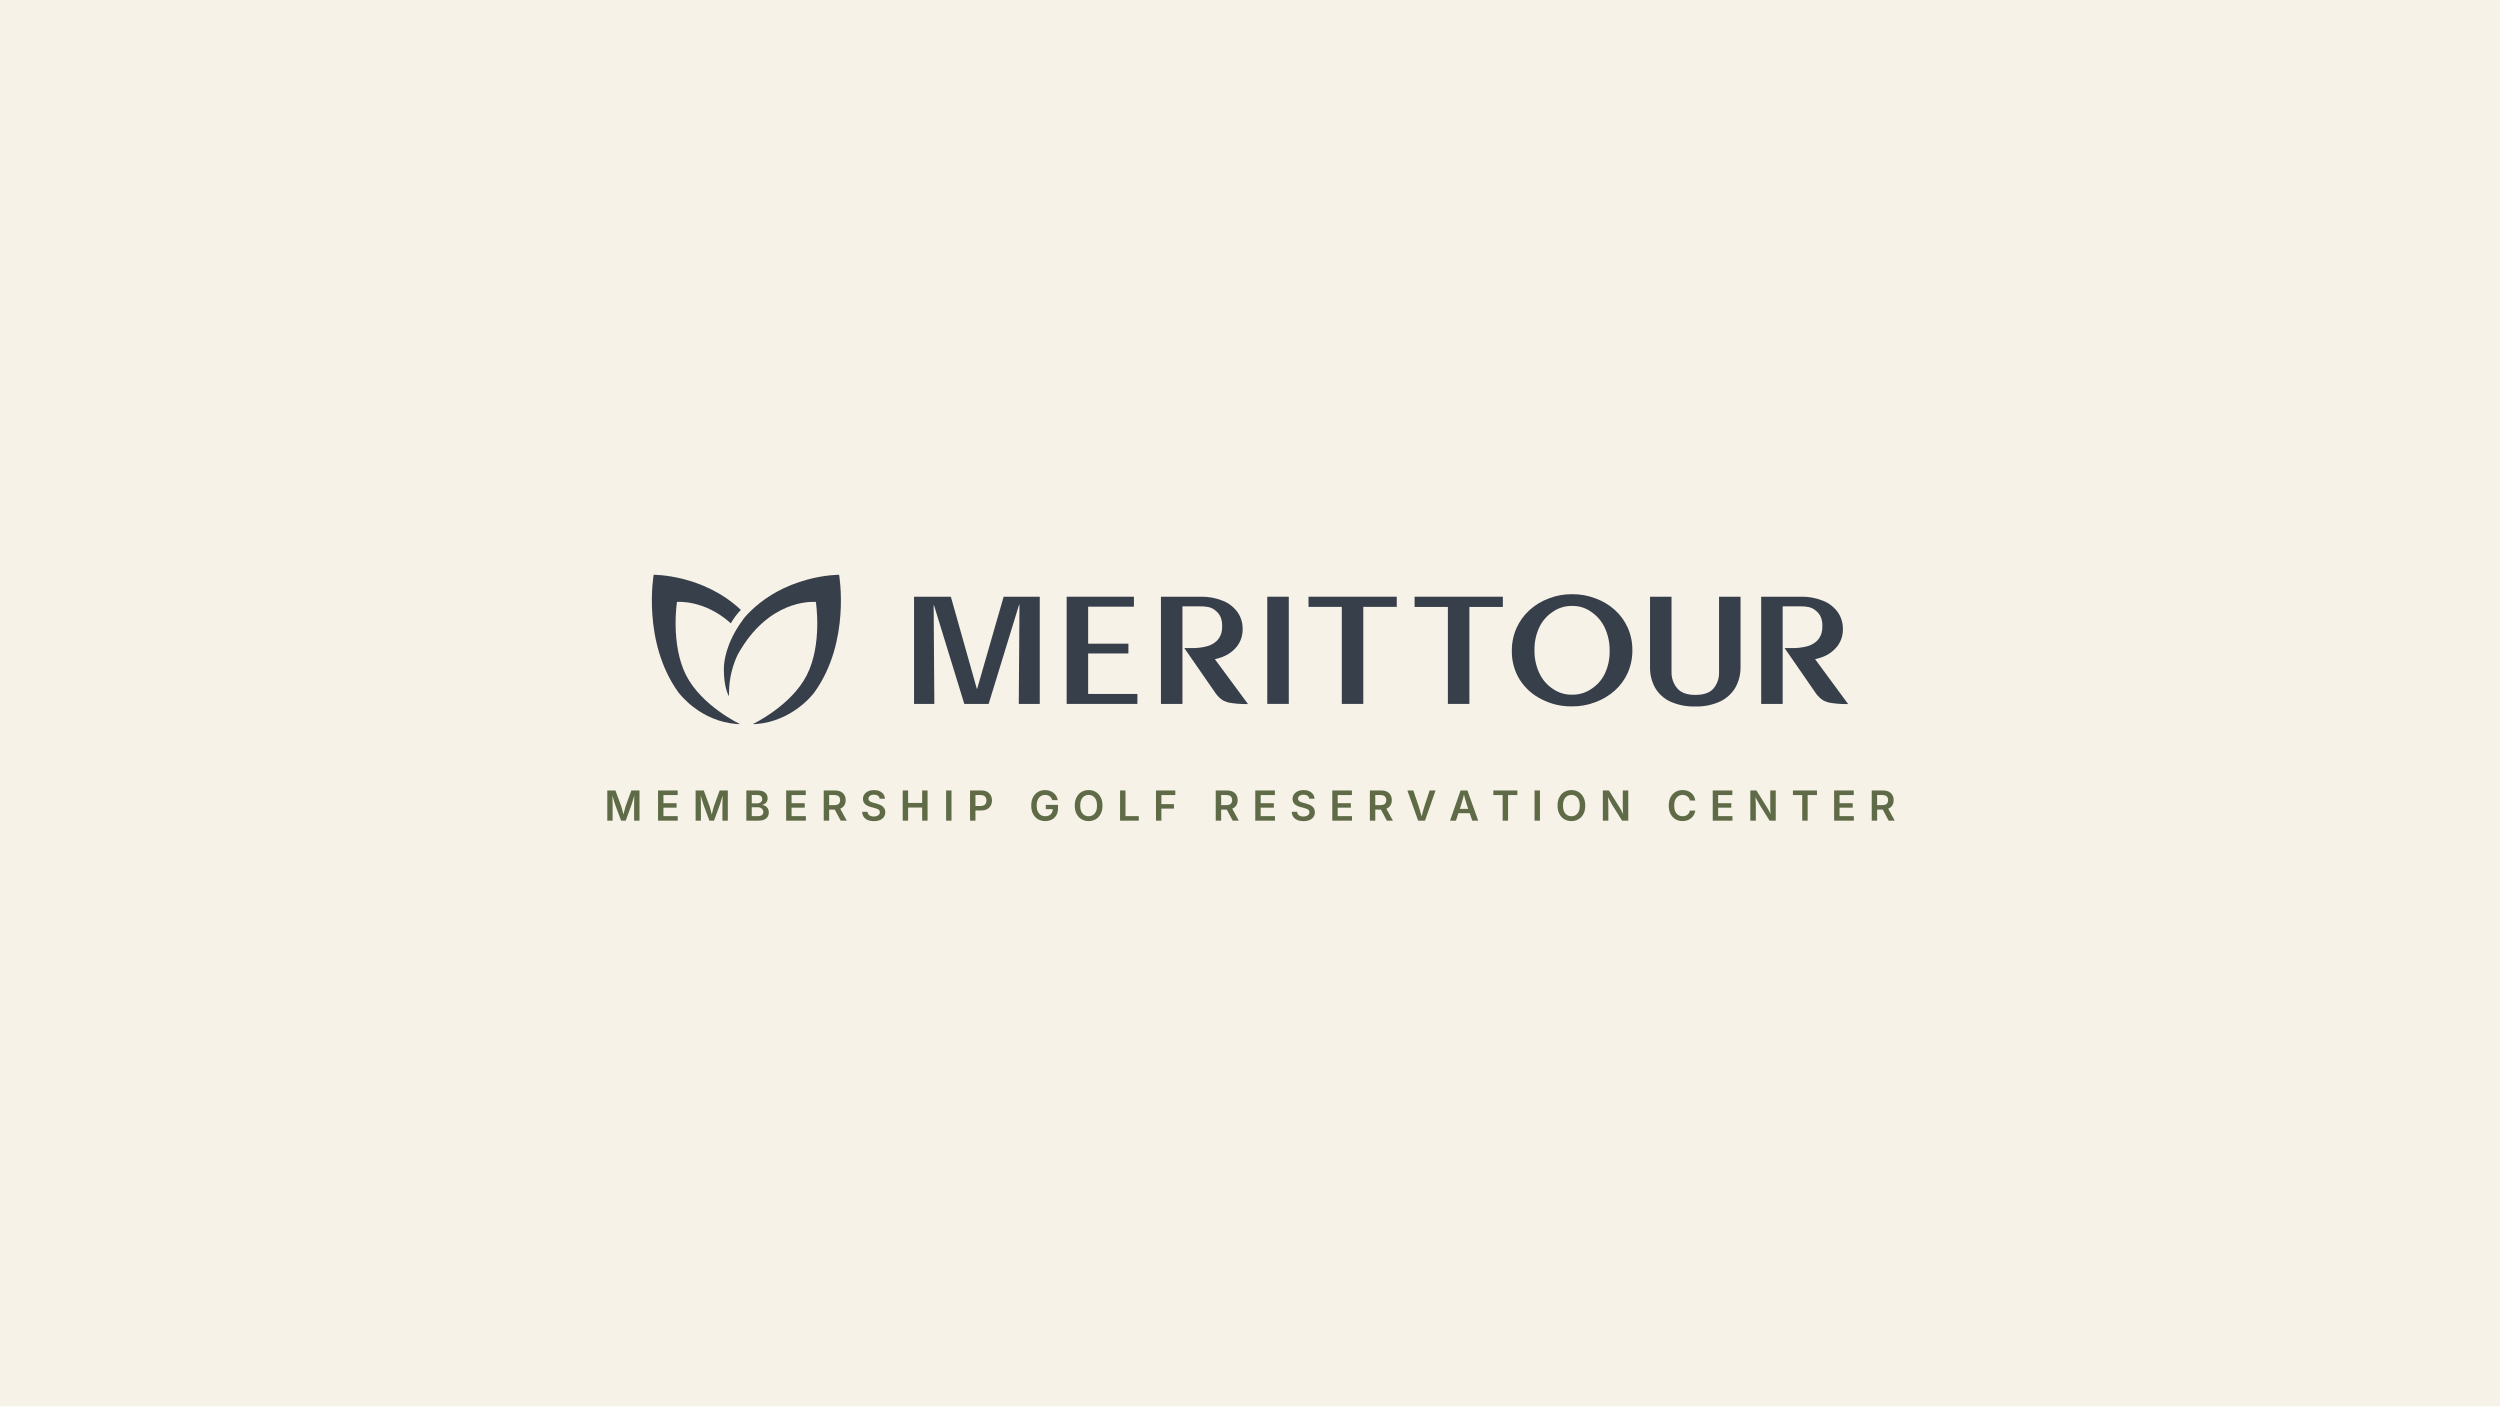
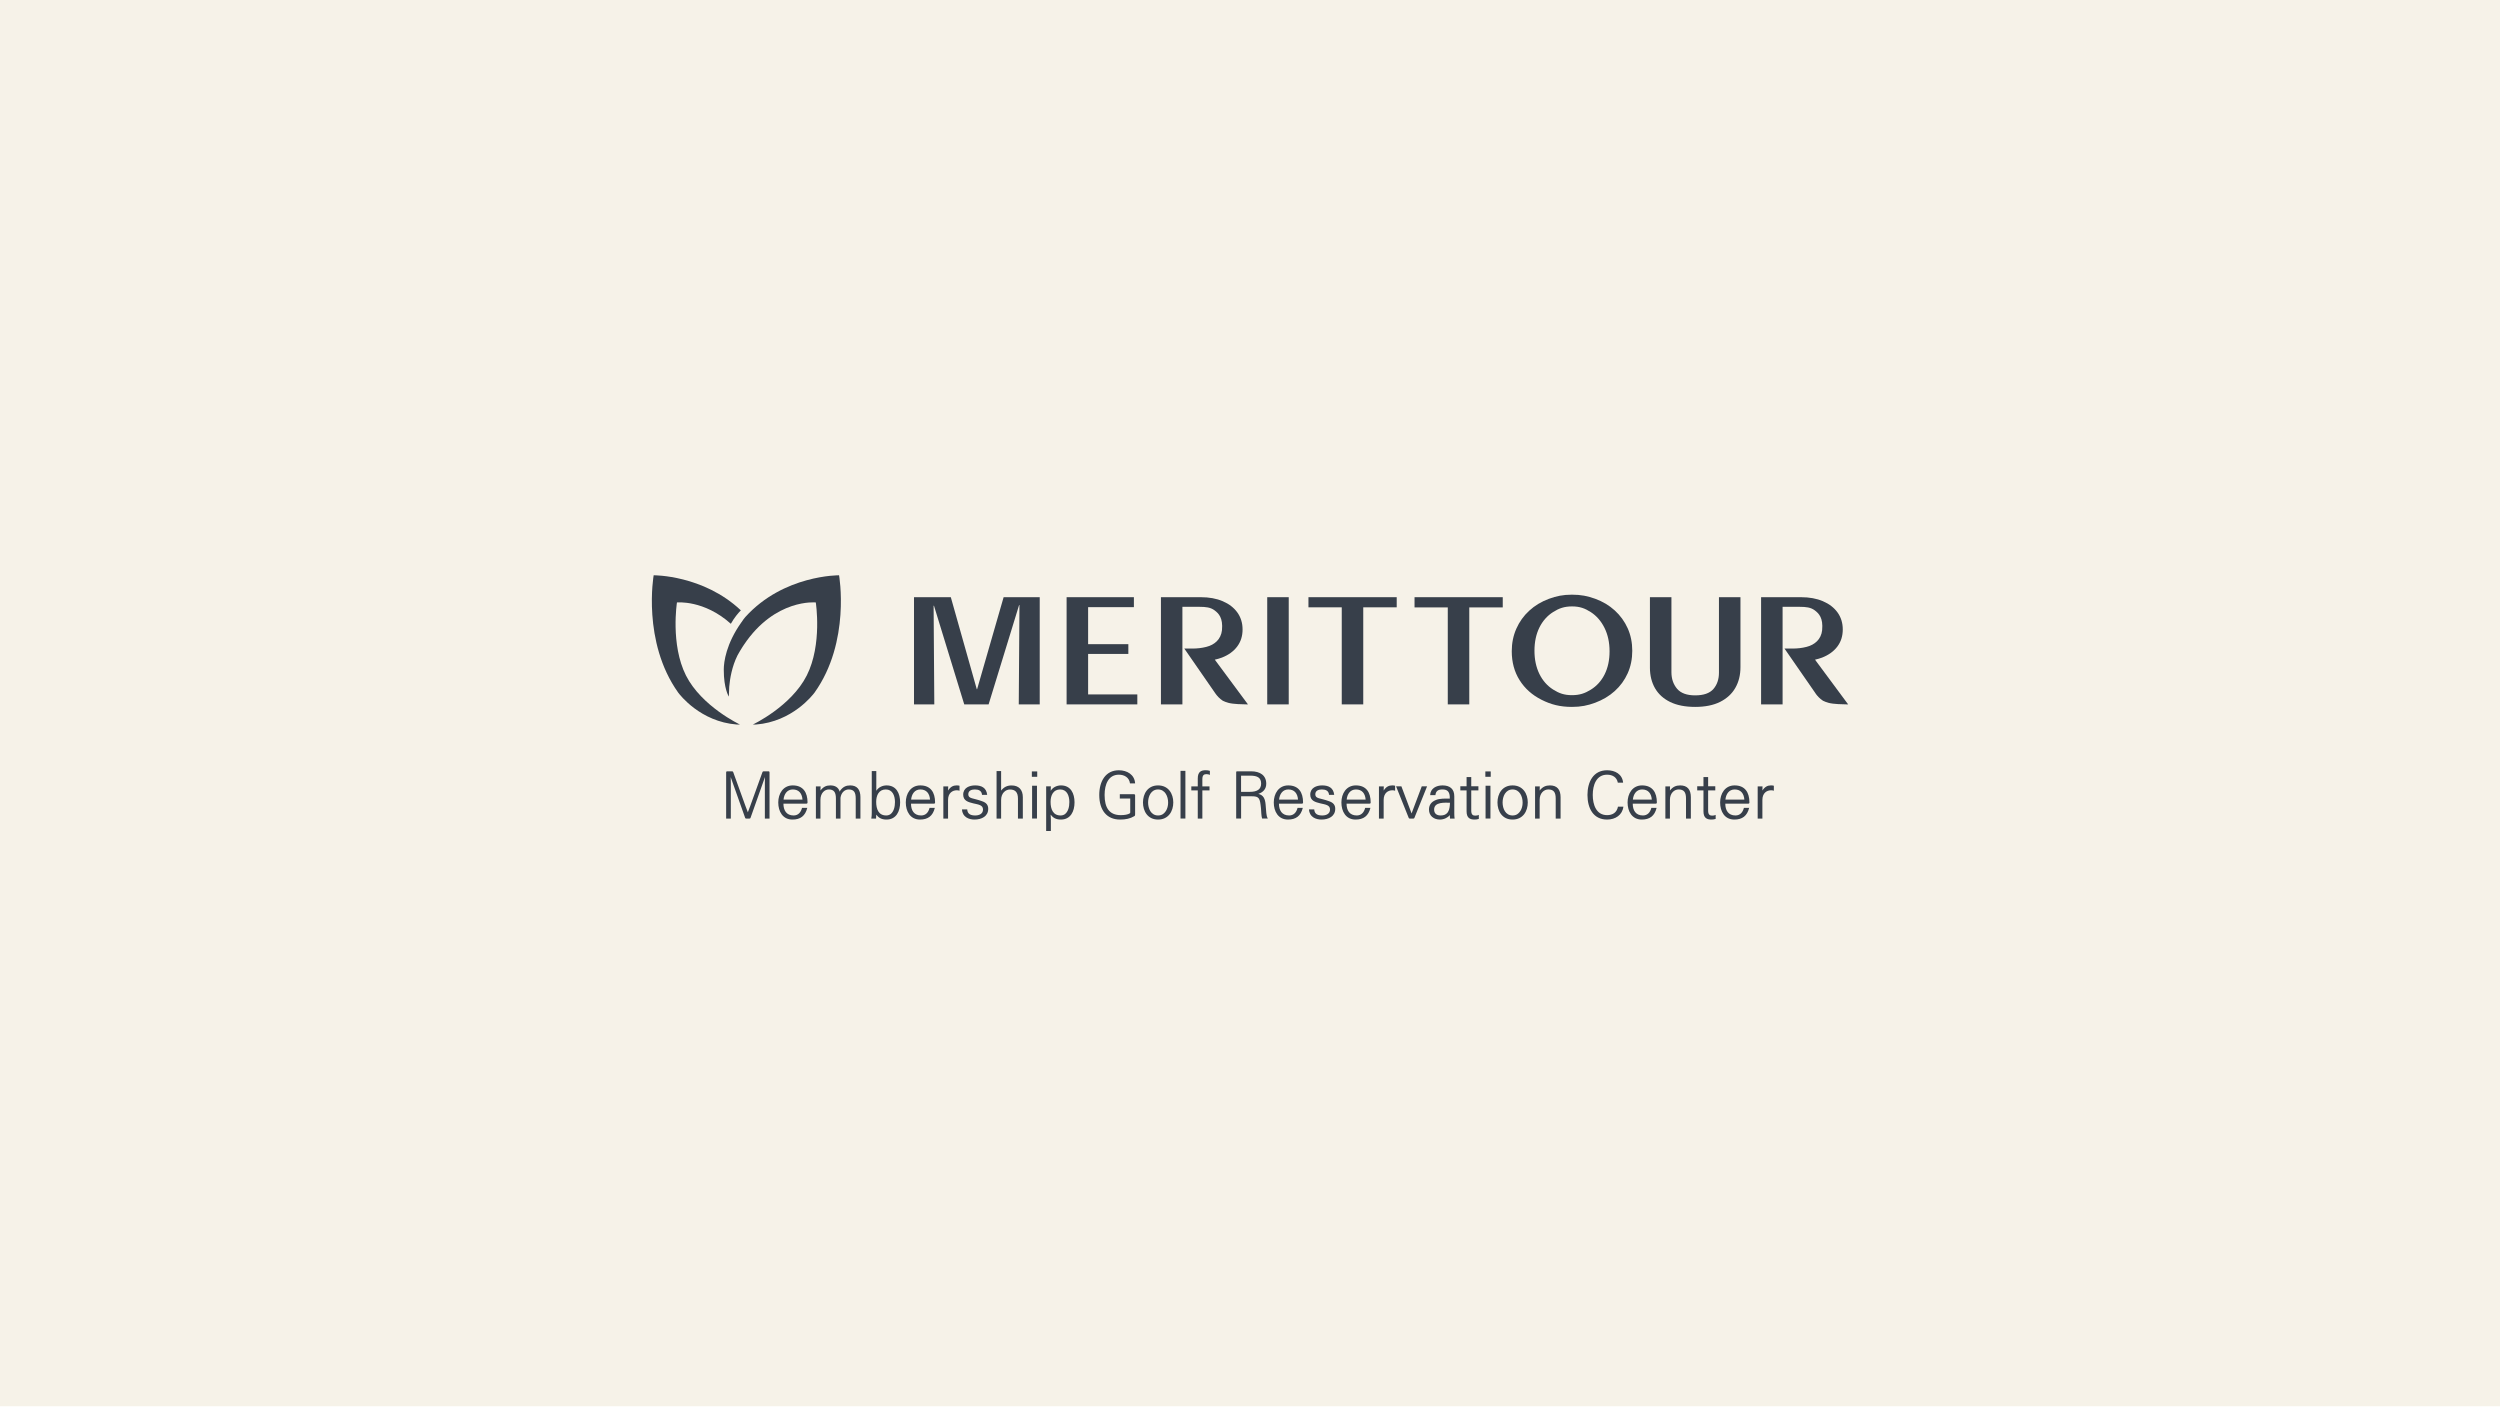
<svg xmlns="http://www.w3.org/2000/svg" width="2048" height="1152" viewBox="0 0 2048 1152">
  <rect width="2048" height="1152" fill="#F6F2E8" />
-   <g transform="translate(534.00 470.86) scale(1.816692)" fill="#373f4a">
-     <polygon points="146.69 51.4 146.54 51.4 134.83 9.89 118.23 9.89 118.23 58.23 127.38 58.23 127.07 13.73 127.22 13.73 140.89 58.23 151.87 58.23 165.61 13.45 165.77 13.45 165.46 58.23 174.92 58.23 174.92 9.89 158.63 9.89 146.69 51.4" />
-     <polygon points="196.74 35.48 214.89 35.48 214.89 31.07 196.74 31.07 196.74 14.38 217.38 14.38 217.38 9.89 187.05 9.89 187.05 58.23 218.94 58.23 218.94 53.74 196.74 53.74 196.74 35.48" />
-     <rect x="277.51" y="9.89" width="9.7" height="48.33" />
-     <polygon points="296.11 14.47 311.12 14.47 311.12 58.23 320.81 58.23 320.81 14.47 335.9 14.47 335.9 9.89 296.11 9.89 296.11 14.47" />
-     <polygon points="343.94 14.5 358.95 14.5 358.95 58.23 368.65 58.23 368.65 14.5 383.74 14.5 383.74 9.89 343.94 9.89 343.94 14.5" />
-     <path d="M434.24,15.86a26.37,26.37,0,0,0-8.84-5.25,28.41,28.41,0,0,0-10.48-1.85,27.81,27.81,0,0,0-10.4,1.88A26.51,26.51,0,0,0,395.69,16a24.24,24.24,0,0,0-5.83,8.1,24.86,24.86,0,0,0-2.07,10.2,23.92,23.92,0,0,0,3.56,13,24.44,24.44,0,0,0,9.89,8.85,28.57,28.57,0,0,0,13.68,3.19,28,28,0,0,0,10.48-1.88,27.07,27.07,0,0,0,8.84-5.26,23.57,23.57,0,0,0,5.82-8,24.55,24.55,0,0,0,2.08-10.16,24.55,24.55,0,0,0-2.08-10.16A24.12,24.12,0,0,0,434.24,15.86ZM429.67,44.7a16.86,16.86,0,0,1-6.22,6.9,14.88,14.88,0,0,1-8.53,2.47,14.54,14.54,0,0,1-8.45-2.51,17,17,0,0,1-6.21-7.06A23.36,23.36,0,0,1,398,34.06a23.27,23.27,0,0,1,2.23-10.48,17,17,0,0,1,6.21-7A14.68,14.68,0,0,1,415,14.05a14.17,14.17,0,0,1,8.41,2.55,17.59,17.59,0,0,1,6.22,7.14,23.51,23.51,0,0,1,2.26,10.56A22.93,22.93,0,0,1,429.67,44.7Z" />
-     <path d="M481.23,43.93a10.81,10.81,0,0,1-2.51,7.36c-1.66,1.92-4.4,2.88-8.2,2.88s-6.48-1-8.18-3a11.12,11.12,0,0,1-2.54-7.46V9.89h-9.69V41.67A18.24,18.24,0,0,0,452.42,51a15.4,15.4,0,0,0,6.84,6.18,25.62,25.62,0,0,0,11.26,2.2,24.89,24.89,0,0,0,11.25-2.27,15.82,15.82,0,0,0,6.85-6.29,18.52,18.52,0,0,0,2.3-9.35V9.89h-9.69Z" />
-     <path d="M257.1,37.12a15.52,15.52,0,0,0,6.84-4.94,12.39,12.39,0,0,0,2.46-7.72,12.78,12.78,0,0,0-2.35-7.67,15.12,15.12,0,0,0-6.6-5.08,25.07,25.07,0,0,0-9.89-1.82h-18V58.23h9.7v-44H247c2.76,0,5,.23,6.78,1.6s3.85,3.35,3.32,8.93a8.25,8.25,0,0,1-2.32,5A10.28,10.28,0,0,1,250,32.32a25.34,25.34,0,0,1-6.29.74h-3.6L253.91,53h0l.44.62a12,12,0,0,0,3.14,3,13.5,13.5,0,0,0,2.6,1,41.48,41.48,0,0,0,8.05.67h.68L253.88,38.06A22.35,22.35,0,0,0,257.1,37.12Z" />
-     <path d="M84.43,0s-25-.23-42.24,18.8a17.14,17.14,0,0,0-1.73,2.37v-.06c-7,9.81-8,18.06-8,21.41,0,8.74,2.3,12.21,2.3,12.21,0-1.56.08-3.06.15-4.44a40.71,40.71,0,0,1,3.77-14.21q1.11-2,2.26-3.8c.22-.33.45-.66.62-.94,14.07-21,32.4-19.09,32.4-19.09s3,19-4.06,32.94S45.54,67.31,45.54,67.31H47C63.37,66,72.61,54,73.37,52.91,89.74,30,84.43,0,84.43,0Z" />
-     <path d="M15.38,45.19c-7-14-4.06-32.94-4.06-32.94S23.5,11,35.62,21.89a29.79,29.79,0,0,1,4.51-6.06C23.15-.19.82,0,.82,0S-4.49,30,11.88,52.91c.76,1,10,13.13,26.43,14.4h1.41S22.44,59.16,15.38,45.19Z" />
-     <path d="M527.76,37.12a15.4,15.4,0,0,0,6.84-4.94,12.34,12.34,0,0,0,2.47-7.72,12.85,12.85,0,0,0-2.35-7.67,15.15,15.15,0,0,0-6.61-5.08,25,25,0,0,0-9.89-1.82h-18V58.23h9.7v-44h7.74c2.76,0,5,.23,6.78,1.6s3.85,3.35,3.31,8.93a8.24,8.24,0,0,1-2.31,5,10.28,10.28,0,0,1-4.77,2.56,25.42,25.42,0,0,1-6.3.74H510.8L524.58,53h0l.43.62a12.05,12.05,0,0,0,3.15,3,13.5,13.5,0,0,0,2.6,1,41.42,41.42,0,0,0,8,.67h.68L524.55,38.06A22.21,22.21,0,0,0,527.76,37.12Z" />
+   <g fill="#373F4A">
+     <g transform="translate(138.916 70.334) scale(2.528701)">
+       <g id="logo" transform="translate(-79.1976,-55.9971) scale(3.429785)">
+         <path fill-rule="nonzero" fill="#373F4A" d="M 99.367 73.316 L 99.336 73.316 L 96.883 64.625 L 93.406 64.625 L 93.406 74.75 L 95.324 74.75 L 95.258 65.43 L 95.293 65.43 L 98.152 74.75 L 100.453 74.75 L 103.332 65.371 L 103.367 65.371 L 103.301 74.75 L 105.281 74.75 L 105.281 64.625 L 101.871 64.625 Z M 99.367 73.316 " />
+         <path fill-rule="nonzero" fill="#373F4A" d="M 109.852 69.984 L 113.652 69.984 L 113.652 69.062 L 109.852 69.062 L 109.852 65.566 L 114.176 65.566 L 114.176 64.625 L 107.82 64.625 L 107.82 74.75 L 114.5 74.75 L 114.5 73.809 L 109.852 73.809 Z M 109.852 69.984 " />
+         <path fill-rule="nonzero" fill="#373F4A" d="M 126.77 74.75 L 128.801 74.75 L 128.801 64.625 L 126.77 64.625 Z M 126.77 74.75 " />
+         <path fill-rule="nonzero" fill="#373F4A" d="M 130.664 65.582 L 133.809 65.582 L 133.809 74.75 L 135.84 74.75 L 135.84 65.582 L 139 65.582 L 139 64.625 L 130.664 64.625 Z M 130.664 65.582 " />
+         <path fill-rule="nonzero" fill="#373F4A" d="M 140.684 65.59 L 143.824 65.59 L 143.824 74.75 L 145.855 74.75 L 145.855 65.59 L 149.016 65.59 L 149.016 64.625 L 140.684 64.625 Z M 140.684 65.59 " />
+         <path fill-rule="nonzero" fill="#373F4A" d="M 158.637 71.918 C 158.328 72.535 157.891 73.016 157.336 73.359 C 156.777 73.707 156.281 73.879 155.551 73.879 C 154.828 73.879 154.336 73.703 153.781 73.352 C 153.223 73 152.789 72.508 152.477 71.875 C 152.168 71.238 152.012 70.512 152.012 69.688 C 152.012 68.852 152.168 68.121 152.477 67.492 C 152.789 66.863 153.223 66.375 153.781 66.023 C 154.336 65.672 154.836 65.496 155.566 65.496 C 156.285 65.496 156.777 65.676 157.328 66.031 C 157.879 66.387 158.312 66.887 158.629 67.527 C 158.945 68.164 159.105 68.902 159.105 69.738 C 159.105 70.57 158.949 71.297 158.637 71.918 M 159.594 65.875 C 159.07 65.398 158.453 65.031 157.746 64.773 C 157.035 64.516 156.402 64.387 155.551 64.387 C 154.707 64.387 154.078 64.52 153.371 64.781 C 152.66 65.047 152.043 65.418 151.52 65.898 C 150.996 66.379 150.59 66.945 150.301 67.598 C 150.012 68.246 149.867 68.957 149.867 69.73 C 149.867 70.766 150.113 71.676 150.609 72.465 C 151.105 73.254 151.797 73.871 152.684 74.316 C 153.566 74.762 154.426 74.988 155.551 74.988 C 156.402 74.988 157.035 74.855 157.746 74.594 C 158.453 74.328 159.07 73.965 159.594 73.492 C 160.117 73.02 160.527 72.461 160.816 71.816 C 161.105 71.172 161.25 70.461 161.25 69.688 C 161.25 68.914 161.105 68.203 160.816 67.559 C 160.527 66.914 160.117 66.352 159.594 65.875 " />
+         <path fill-rule="nonzero" fill="#373F4A" d="M 169.438 71.754 C 169.438 72.379 169.262 72.895 168.914 73.297 C 168.562 73.699 167.988 73.898 167.191 73.898 C 166.406 73.898 165.836 73.691 165.48 73.273 C 165.129 72.855 164.949 72.336 164.949 71.711 L 164.949 64.625 L 162.918 64.625 L 162.918 71.281 C 162.918 72.023 163.082 72.676 163.402 73.23 C 163.723 73.785 164.203 74.219 164.836 74.527 C 165.469 74.832 166.254 74.988 167.191 74.988 C 168.133 74.988 168.918 74.828 169.551 74.512 C 170.184 74.191 170.664 73.754 170.984 73.191 C 171.305 72.633 171.469 71.98 171.469 71.234 L 171.469 64.625 L 169.438 64.625 Z M 169.438 71.754 " />
+         <path fill-rule="nonzero" fill="#373F4A" d="M 122.492 70.328 C 123.105 70.09 123.582 69.746 123.926 69.293 C 124.27 68.84 124.441 68.301 124.441 67.676 C 124.441 67.062 124.277 66.527 123.949 66.07 C 123.621 65.613 123.16 65.258 122.566 65.004 C 121.973 64.75 121.281 64.625 120.496 64.625 L 116.73 64.625 L 116.73 74.75 L 118.758 74.75 L 118.758 65.535 L 120.379 65.535 C 120.961 65.535 121.418 65.582 121.801 65.871 C 122.184 66.16 122.605 66.574 122.496 67.742 C 122.453 68.156 122.266 68.535 122.008 68.785 C 121.754 69.039 121.418 69.219 121.012 69.32 C 120.602 69.426 120.16 69.477 119.691 69.477 L 118.938 69.477 L 121.824 73.645 L 121.918 73.777 C 122.035 73.934 122.254 74.203 122.574 74.406 C 122.719 74.477 122.898 74.551 123.121 74.609 C 123.574 74.73 124.461 74.746 124.805 74.75 L 124.949 74.75 L 121.82 70.527 C 122.055 70.473 122.281 70.41 122.492 70.328 " />
+         <path fill-rule="nonzero" fill="#373F4A" d="M 86.328 62.555 C 86.328 62.555 81.09 62.504 77.48 66.492 C 77.359 66.625 77.238 66.797 77.117 66.984 L 77.121 66.973 C 75.652 69.027 75.438 70.758 75.438 71.461 C 75.434 73.289 75.918 74.016 75.918 74.016 C 75.922 73.691 75.938 73.375 75.953 73.086 C 76.02 72.312 76.211 71.168 76.738 70.113 C 76.895 69.832 77.051 69.562 77.215 69.312 C 77.258 69.246 77.309 69.176 77.344 69.117 C 80.289 64.727 84.129 65.121 84.129 65.121 C 84.129 65.121 84.758 69.09 83.277 72.02 C 81.801 74.945 78.184 76.652 78.184 76.652 L 78.477 76.652 C 81.918 76.387 83.852 73.852 84.012 73.637 C 87.441 68.832 86.328 62.555 86.328 62.555 " />
+         <path fill-rule="nonzero" fill="#373F4A" d="M 71.867 72.02 C 70.391 69.09 71.016 65.121 71.016 65.121 C 71.016 65.121 73.566 64.859 76.105 67.137 C 76.434 66.551 76.805 66.121 77.051 65.867 C 73.492 62.512 68.816 62.555 68.816 62.555 C 68.816 62.555 67.707 68.832 71.133 73.637 C 71.293 73.852 73.23 76.387 76.668 76.652 L 76.965 76.652 C 76.965 76.652 73.344 74.945 71.867 72.02 " />
+         <path fill-rule="nonzero" fill="#373F4A" d="M 179.184 70.328 C 179.793 70.09 180.273 69.746 180.617 69.293 C 180.961 68.84 181.133 68.301 181.133 67.676 C 181.133 67.062 180.969 66.527 180.641 66.07 C 180.312 65.613 179.852 65.258 179.258 65.004 C 178.664 64.75 177.973 64.625 177.184 64.625 L 173.418 64.625 L 173.418 74.75 L 175.449 74.75 L 175.449 65.535 L 177.07 65.535 C 177.648 65.535 178.109 65.582 178.492 65.871 C 178.871 66.16 179.297 66.574 179.184 67.742 C 179.145 68.156 178.957 68.535 178.699 68.785 C 178.441 69.039 178.109 69.219 177.703 69.32 C 177.293 69.426 176.852 69.477 176.383 69.477 L 175.629 69.477 L 178.516 73.645 L 178.605 73.777 C 178.723 73.934 178.945 74.203 179.266 74.406 C 179.41 74.477 179.59 74.551 179.812 74.609 C 180.266 74.73 181.152 74.746 181.496 74.75 L 181.641 74.75 L 178.512 70.527 C 178.746 70.473 178.973 70.41 179.184 70.328 " />
+       </g>
+     </g>
+     <g transform="translate(119.522 70.334) scale(2.528701)">
+       <g id="slogan" transform="translate(-79.1976,-203.3838) scale(3.429785)">
+         <path fill-rule="nonzero" fill="#373F4A" d="M 81.996 128.508 L 81.555 128.508 L 81.555 125.137 L 81.566 124.586 L 80.199 128.445 C 80.188 128.488 80.156 128.508 80.102 128.508 L 79.785 128.508 C 79.738 128.508 79.707 128.488 79.695 128.445 L 78.328 124.59 L 78.34 125.141 L 78.34 128.508 L 77.898 128.508 L 77.898 124.156 C 77.898 124.078 77.934 124.043 78 124.043 L 78.445 124.043 C 78.516 124.043 78.551 124.066 78.566 124.121 L 79.719 127.312 L 79.949 127.914 L 80.176 127.312 L 81.328 124.121 C 81.348 124.066 81.383 124.043 81.449 124.043 L 81.895 124.043 C 81.961 124.043 81.996 124.078 81.996 124.156 Z M 81.996 128.508 " />
+         <path fill-rule="nonzero" fill="#373F4A" d="M 85.109 126.715 C 85.066 126.141 84.773 125.758 84.195 125.758 C 83.648 125.758 83.367 126.207 83.32 126.715 Z M 85.562 127.496 C 85.371 128.266 84.906 128.602 84.16 128.602 C 83.242 128.602 82.82 127.836 82.82 126.988 C 82.82 126.152 83.281 125.375 84.188 125.375 C 85.18 125.375 85.586 126.051 85.586 126.984 C 85.586 127.059 85.551 127.098 85.484 127.098 L 83.309 127.098 C 83.309 127.723 83.586 128.215 84.273 128.215 C 84.676 128.215 84.953 127.949 85.066 127.496 Z M 85.562 127.496 " />
+         <path fill-rule="nonzero" fill="#373F4A" d="M 90.582 128.508 L 90.137 128.508 L 90.137 126.617 C 90.137 126.02 89.969 125.758 89.465 125.758 C 89.125 125.758 88.766 126.027 88.699 126.551 L 88.699 128.508 L 88.266 128.508 L 88.266 126.617 C 88.266 126.02 88.078 125.758 87.594 125.758 C 87.207 125.758 86.805 126.094 86.805 126.742 L 86.805 128.508 L 86.375 128.508 L 86.375 125.469 L 86.82 125.469 L 86.805 125.859 C 87.086 125.5 87.355 125.375 87.738 125.375 C 88.203 125.375 88.504 125.57 88.629 125.969 L 88.676 125.859 C 88.945 125.5 89.234 125.375 89.613 125.375 C 90.266 125.375 90.582 125.77 90.582 126.492 Z M 90.582 128.508 " />
+         <path fill-rule="nonzero" fill="#373F4A" d="M 93.844 126.945 C 93.844 126.332 93.605 125.758 92.977 125.758 C 92.328 125.758 92.07 126.309 92.07 126.93 C 92.07 127.629 92.301 128.215 93.02 128.215 C 93.168 128.215 93.305 128.172 93.418 128.094 C 93.738 127.855 93.844 127.391 93.844 126.945 M 92.059 128.508 L 91.609 128.508 C 91.641 128.363 91.652 128.129 91.652 127.969 L 91.652 124.02 L 92.082 124.02 L 92.082 125.883 C 92.289 125.543 92.684 125.375 93.051 125.375 C 93.977 125.375 94.332 126.133 94.332 126.977 C 94.332 127.832 93.957 128.602 93.043 128.602 C 92.559 128.602 92.289 128.418 92.074 128.137 Z M 92.059 128.508 " />
+         <path fill-rule="nonzero" fill="#373F4A" d="M 97.156 126.715 C 97.113 126.141 96.82 125.758 96.242 125.758 C 95.699 125.758 95.418 126.207 95.371 126.715 Z M 97.609 127.496 C 97.422 128.266 96.953 128.602 96.207 128.602 C 95.293 128.602 94.867 127.836 94.867 126.988 C 94.867 126.152 95.328 125.375 96.238 125.375 C 97.227 125.375 97.633 126.051 97.633 126.984 C 97.633 127.059 97.598 127.098 97.531 127.098 L 95.359 127.098 C 95.359 127.723 95.633 128.215 96.32 128.215 C 96.727 128.215 97 127.949 97.113 127.496 Z M 97.609 127.496 " />
+         <path fill-rule="nonzero" fill="#373F4A" d="M 98.859 128.508 L 98.414 128.508 L 98.414 125.469 L 98.875 125.469 L 98.859 125.859 C 99.094 125.5 99.352 125.375 99.66 125.375 C 99.758 125.375 99.875 125.379 99.941 125.406 L 99.941 125.879 C 99.852 125.848 99.793 125.836 99.68 125.836 C 99.277 125.836 98.859 126.094 98.859 126.742 Z M 98.859 128.508 " />
+         <path fill-rule="nonzero" fill="#373F4A" d="M 102.066 126.266 C 102.035 125.863 101.73 125.758 101.383 125.758 C 101.066 125.758 100.77 125.871 100.77 126.219 C 100.77 126.652 101.254 126.562 102.066 126.867 C 102.496 127.008 102.652 127.25 102.652 127.59 C 102.652 128.293 102.035 128.602 101.348 128.602 C 100.824 128.602 100.207 128.363 100.176 127.641 L 100.668 127.641 C 100.695 128.113 101.043 128.215 101.43 128.215 C 101.797 128.215 102.16 128.062 102.16 127.652 C 102.16 127.223 101.73 127.184 101.254 127.074 C 100.785 126.957 100.289 126.84 100.289 126.246 C 100.289 125.594 100.887 125.375 101.414 125.375 C 102.004 125.375 102.477 125.582 102.555 126.266 Z M 102.066 126.266 " />
+         <path fill-rule="nonzero" fill="#373F4A" d="M 105.922 128.508 L 105.461 128.508 L 105.461 126.625 C 105.461 126.027 105.211 125.762 104.703 125.762 C 104.301 125.762 103.871 126.098 103.871 126.75 L 103.871 128.508 L 103.441 128.508 L 103.441 124.02 L 103.871 124.02 L 103.871 125.863 C 104.152 125.508 104.469 125.379 104.859 125.379 C 105.535 125.379 105.922 125.777 105.922 126.496 Z M 105.922 128.508 " />
+         <path fill-rule="nonzero" fill="#373F4A" d="M 107.258 128.504 L 106.797 128.504 L 106.797 125.406 L 107.258 125.406 Z M 107.281 124.562 L 106.773 124.562 L 106.773 124.055 L 107.281 124.055 Z M 107.281 124.562 " />
+         <path fill-rule="nonzero" fill="#373F4A" d="M 110.316 126.945 C 110.316 126.332 110.078 125.758 109.449 125.758 C 108.801 125.758 108.543 126.309 108.543 126.93 C 108.543 127.629 108.773 128.215 109.492 128.215 C 109.641 128.215 109.777 128.172 109.891 128.094 C 110.211 127.855 110.316 127.391 110.316 126.945 M 108.57 129.68 L 108.125 129.68 L 108.125 125.465 L 108.57 125.465 L 108.555 125.883 C 108.762 125.543 109.156 125.375 109.523 125.375 C 110.449 125.375 110.805 126.133 110.805 126.977 C 110.805 127.832 110.43 128.602 109.516 128.602 C 109.031 128.602 108.762 128.418 108.547 128.137 L 108.57 128.559 Z M 108.57 129.68 " />
+         <path fill-rule="nonzero" fill="#373F4A" d="M 116.527 128.105 C 116.527 128.203 116.516 128.238 116.449 128.281 C 116.066 128.512 115.637 128.602 115.105 128.602 C 113.832 128.602 113.141 127.695 113.141 126.277 C 113.141 124.988 113.738 123.945 114.992 123.945 C 115.77 123.945 116.48 124.359 116.527 125.184 L 116.043 125.184 C 115.969 124.609 115.488 124.363 114.992 124.363 C 114.02 124.363 113.645 125.254 113.645 126.277 C 113.645 127.461 114.07 128.184 115.172 128.184 C 115.531 128.184 115.852 128.129 116.02 128.016 C 116.051 128 116.066 127.98 116.066 127.926 L 116.066 126.617 L 115.082 126.617 L 115.082 126.207 L 116.414 126.207 C 116.492 126.207 116.527 126.242 116.527 126.32 Z M 116.527 128.105 " />
+         <path fill-rule="nonzero" fill="#373F4A" d="M 119.645 126.988 C 119.645 126.422 119.363 125.758 118.695 125.758 C 118.023 125.758 117.754 126.422 117.754 126.988 C 117.754 127.562 118.023 128.215 118.695 128.215 C 118.859 128.215 119.004 128.176 119.125 128.105 C 119.484 127.875 119.645 127.441 119.645 126.988 M 118.695 128.602 C 117.715 128.602 117.27 127.805 117.27 126.988 C 117.27 126.168 117.715 125.375 118.695 125.375 C 119.68 125.375 120.133 126.168 120.133 126.988 C 120.133 127.395 120.02 127.801 119.781 128.105 C 119.547 128.398 119.195 128.602 118.695 128.602 " />
+         <path fill-rule="nonzero" fill="#373F4A" d="M 121.277 128.504 L 120.816 128.504 L 120.816 124 L 121.277 124 Z M 121.277 128.504 " />
+         <path fill-rule="nonzero" fill="#373F4A" d="M 122.879 128.508 L 122.445 128.508 L 122.445 125.848 L 121.836 125.848 L 121.836 125.469 L 122.445 125.469 L 122.445 124.723 C 122.445 124.086 122.762 123.941 123.195 123.941 C 123.324 123.941 123.465 123.957 123.59 124 L 123.59 124.383 C 123.488 124.336 123.398 124.312 123.258 124.312 C 123.035 124.312 122.879 124.406 122.879 124.781 L 122.879 125.469 L 123.555 125.469 L 123.555 125.848 L 122.879 125.848 Z M 122.879 128.508 " />
+         <path fill-rule="nonzero" fill="#373F4A" d="M 127.359 125.984 C 128.035 125.984 128.43 125.758 128.43 125.207 C 128.43 124.656 128.094 124.453 127.395 124.453 L 126.535 124.453 L 126.535 125.984 Z M 128.523 128.504 C 128.445 128.27 128.441 127.879 128.418 127.566 C 128.32 126.559 128.25 126.402 127.527 126.402 L 126.539 126.402 L 126.539 128.504 L 126.074 128.504 L 126.074 124.156 C 126.074 124.066 126.094 124.043 126.18 124.043 L 127.477 124.043 C 128.328 124.043 128.914 124.426 128.914 125.215 C 128.914 125.715 128.617 126.027 128.164 126.176 C 128.672 126.289 128.805 126.672 128.852 127.168 C 128.93 127.887 128.887 128.203 129.062 128.504 Z M 128.523 128.504 " />
+         <path fill-rule="nonzero" fill="#373F4A" d="M 131.914 126.715 C 131.871 126.141 131.578 125.758 131 125.758 C 130.457 125.758 130.176 126.207 130.125 126.715 Z M 132.367 127.496 C 132.176 128.266 131.711 128.602 130.965 128.602 C 130.047 128.602 129.625 127.836 129.625 126.988 C 129.625 126.152 130.086 125.375 130.992 125.375 C 131.984 125.375 132.391 126.051 132.391 126.984 C 132.391 127.059 132.355 127.098 132.289 127.098 L 130.113 127.098 C 130.113 127.723 130.391 128.215 131.078 128.215 C 131.484 128.215 131.758 127.949 131.871 127.496 Z M 132.367 127.496 " />
+         <path fill-rule="nonzero" fill="#373F4A" d="M 134.844 126.266 C 134.812 125.863 134.508 125.758 134.16 125.758 C 133.848 125.758 133.547 125.871 133.547 126.219 C 133.547 126.652 134.031 126.562 134.844 126.867 C 135.273 127.008 135.43 127.25 135.43 127.59 C 135.43 128.293 134.812 128.602 134.125 128.602 C 133.602 128.602 132.984 128.363 132.953 127.641 L 133.445 127.641 C 133.477 128.113 133.82 128.215 134.211 128.215 C 134.574 128.215 134.938 128.062 134.938 127.652 C 134.938 127.223 134.508 127.184 134.031 127.074 C 133.566 126.957 133.07 126.84 133.07 126.246 C 133.07 125.594 133.668 125.375 134.191 125.375 C 134.785 125.375 135.258 125.582 135.332 126.266 Z M 134.844 126.266 " />
+         <path fill-rule="nonzero" fill="#373F4A" d="M 138.301 126.715 C 138.258 126.141 137.965 125.758 137.387 125.758 C 136.84 125.758 136.559 126.207 136.512 126.715 Z M 138.754 127.496 C 138.562 128.266 138.098 128.602 137.348 128.602 C 136.434 128.602 136.012 127.836 136.012 126.988 C 136.012 126.152 136.469 125.375 137.379 125.375 C 138.371 125.375 138.777 126.051 138.777 126.984 C 138.777 127.059 138.742 127.098 138.676 127.098 L 136.5 127.098 C 136.5 127.723 136.777 128.215 137.465 128.215 C 137.867 128.215 138.145 127.949 138.258 127.496 Z M 138.754 127.496 " />
+         <path fill-rule="nonzero" fill="#373F4A" d="M 140.004 128.508 L 139.559 128.508 L 139.559 125.469 L 140.016 125.469 L 140.004 125.859 C 140.238 125.5 140.496 125.375 140.805 125.375 C 140.898 125.375 141.02 125.379 141.086 125.406 L 141.086 125.879 C 140.996 125.848 140.938 125.836 140.824 125.836 C 140.422 125.836 140.004 126.094 140.004 126.742 Z M 140.004 128.508 " />
+         <path fill-rule="nonzero" fill="#373F4A" d="M 142.906 128.445 C 142.891 128.488 142.863 128.508 142.809 128.508 L 142.469 128.508 C 142.422 128.508 142.391 128.488 142.371 128.445 L 141.176 125.465 L 141.68 125.465 L 142.641 128.023 L 143.602 125.465 L 144.105 125.465 Z M 142.906 128.445 " />
+         <path fill-rule="nonzero" fill="#373F4A" d="M 146.266 127.012 C 145.809 127.012 144.77 126.906 144.77 127.656 C 144.77 128.066 145.051 128.215 145.391 128.215 C 145.531 128.215 145.645 128.195 145.738 128.16 C 146.043 128.039 146.18 127.781 146.227 127.465 C 146.25 127.316 146.266 127.168 146.266 127.012 M 146.27 128.508 L 146.25 128.176 C 146.078 128.41 145.703 128.602 145.32 128.602 C 144.746 128.602 144.285 128.262 144.285 127.652 C 144.285 127.223 144.512 126.934 144.895 126.773 C 145.297 126.582 145.875 126.625 146.246 126.625 L 146.246 126.402 C 146.203 125.906 145.957 125.758 145.559 125.758 C 145.199 125.758 144.938 125.863 144.891 126.293 L 144.395 126.293 C 144.422 125.656 144.973 125.375 145.566 125.375 C 146.25 125.375 146.684 125.703 146.676 126.422 L 146.676 128.047 C 146.676 128.184 146.684 128.387 146.707 128.508 Z M 146.27 128.508 " />
+         <path fill-rule="nonzero" fill="#373F4A" d="M 148.992 128.543 C 148.867 128.582 148.723 128.602 148.598 128.602 C 148.16 128.602 147.836 128.457 147.836 127.82 L 147.836 125.848 L 147.246 125.848 L 147.246 125.457 L 147.836 125.457 L 147.836 124.59 L 148.277 124.59 L 148.277 125.457 L 148.953 125.457 L 148.953 125.848 L 148.277 125.848 L 148.277 127.758 C 148.277 128.137 148.434 128.23 148.656 128.23 C 148.801 128.23 148.891 128.207 148.992 128.16 Z M 148.992 128.543 " />
+         <path fill-rule="nonzero" fill="#373F4A" d="M 150.09 128.504 L 149.629 128.504 L 149.629 125.406 L 150.09 125.406 Z M 150.117 124.562 L 149.609 124.562 L 149.609 124.055 L 150.117 124.055 Z M 150.117 124.562 " />
+         <path fill-rule="nonzero" fill="#373F4A" d="M 153.129 126.988 C 153.129 126.422 152.848 125.758 152.18 125.758 C 151.508 125.758 151.238 126.422 151.238 126.988 C 151.238 127.562 151.508 128.215 152.18 128.215 C 152.344 128.215 152.488 128.176 152.609 128.105 C 152.965 127.875 153.129 127.441 153.129 126.988 M 152.18 128.602 C 151.199 128.602 150.754 127.805 150.754 126.988 C 150.754 126.168 151.199 125.375 152.18 125.375 C 153.164 125.375 153.617 126.168 153.617 126.988 C 153.617 127.395 153.504 127.801 153.266 128.105 C 153.031 128.398 152.68 128.602 152.18 128.602 " />
+         <path fill-rule="nonzero" fill="#373F4A" d="M 156.715 128.508 L 156.254 128.508 L 156.254 126.617 C 156.254 126.02 156.062 125.758 155.555 125.758 C 155.156 125.758 154.738 126.094 154.738 126.742 L 154.738 128.508 L 154.305 128.508 L 154.305 125.469 L 154.75 125.469 L 154.738 125.859 C 155.02 125.5 155.324 125.375 155.711 125.375 C 156.387 125.375 156.715 125.77 156.715 126.492 Z M 156.715 128.508 " />
+         <path fill-rule="nonzero" fill="#373F4A" d="M 162.648 127.383 C 162.551 128.172 161.895 128.602 161.109 128.602 C 159.797 128.602 159.254 127.52 159.254 126.277 C 159.254 125.051 159.801 123.945 161.109 123.945 C 161.859 123.945 162.543 124.305 162.621 125.117 L 162.121 125.117 C 162.031 124.617 161.637 124.363 161.109 124.363 C 160.078 124.363 159.754 125.363 159.754 126.277 C 159.754 127.188 160.078 128.184 161.109 128.184 C 161.613 128.184 162.023 127.957 162.137 127.383 Z M 162.648 127.383 " />
+         <path fill-rule="nonzero" fill="#373F4A" d="M 165.332 126.715 C 165.289 126.141 164.996 125.758 164.418 125.758 C 163.875 125.758 163.594 126.207 163.543 126.715 Z M 165.785 127.496 C 165.598 128.266 165.129 128.602 164.383 128.602 C 163.469 128.602 163.043 127.836 163.043 126.988 C 163.043 126.152 163.504 125.375 164.41 125.375 C 165.402 125.375 165.809 126.051 165.809 126.984 C 165.809 127.059 165.773 127.098 165.707 127.098 L 163.531 127.098 C 163.531 127.723 163.809 128.215 164.496 128.215 C 164.902 128.215 165.176 127.949 165.289 127.496 Z M 165.785 127.496 " />
+         <path fill-rule="nonzero" fill="#373F4A" d="M 169.02 128.508 L 168.562 128.508 L 168.562 126.617 C 168.562 126.02 168.371 125.758 167.863 125.758 C 167.461 125.758 167.043 126.094 167.043 126.742 L 167.043 128.508 L 166.613 128.508 L 166.613 125.469 L 167.055 125.469 L 167.043 125.859 C 167.324 125.5 167.629 125.375 168.016 125.375 C 168.691 125.375 169.02 125.77 169.02 126.492 Z M 169.02 128.508 " />
+         <path fill-rule="nonzero" fill="#373F4A" d="M 171.363 128.543 C 171.238 128.582 171.094 128.602 170.969 128.602 C 170.535 128.602 170.211 128.457 170.211 127.82 L 170.211 125.848 L 169.621 125.848 L 169.621 125.457 L 170.211 125.457 L 170.211 124.59 L 170.652 124.59 L 170.652 125.457 L 171.328 125.457 L 171.328 125.848 L 170.652 125.848 L 170.652 127.758 C 170.652 128.137 170.809 128.23 171.031 128.23 C 171.176 128.23 171.262 128.207 171.363 128.16 Z M 171.363 128.543 " />
+         <path fill-rule="nonzero" fill="#373F4A" d="M 174.074 126.715 C 174.031 126.141 173.738 125.758 173.16 125.758 C 172.613 125.758 172.336 126.207 172.285 126.715 Z M 174.527 127.496 C 174.336 128.266 173.871 128.602 173.125 128.602 C 172.207 128.602 171.785 127.836 171.785 126.988 C 171.785 126.152 172.246 125.375 173.152 125.375 C 174.145 125.375 174.551 126.051 174.551 126.984 C 174.551 127.059 174.516 127.098 174.449 127.098 L 172.273 127.098 C 172.273 127.723 172.551 128.215 173.238 128.215 C 173.641 128.215 173.918 127.949 174.031 127.496 Z M 174.527 127.496 " />
+         <path fill-rule="nonzero" fill="#373F4A" d="M 175.777 128.508 L 175.332 128.508 L 175.332 125.469 L 175.789 125.469 L 175.777 125.859 C 176.012 125.5 176.27 125.375 176.578 125.375 C 176.676 125.375 176.793 125.379 176.859 125.406 L 176.859 125.879 C 176.77 125.848 176.711 125.836 176.598 125.836 C 176.195 125.836 175.777 126.094 175.777 126.742 Z M 175.777 128.508 " />
+       </g>
+     </g>
  </g>
-   <path transform="translate(495.01 672.30)" fill="#5F6B47" d="M6.840 0L2.490 0L2.490-24.736L9.164-24.736L13.862-11.970Q14.111-11.256 14.418-10.135Q14.726-9.015 15.049-7.720Q15.373-6.425 15.664-5.188Q15.954-3.951 16.153-3.005L15.257-3.005Q15.456-3.935 15.747-5.155Q16.037-6.375 16.361-7.678Q16.685-8.981 16.992-10.110Q17.299-11.239 17.531-11.970L22.180-24.736L28.870-24.736L28.870 0L24.454 0L24.454-12.484Q24.454-13.281 24.471-14.410Q24.487-15.539 24.521-16.834Q24.554-18.129 24.587-19.449Q24.620-20.769 24.620-21.964L24.936-21.964Q24.604-20.652 24.213-19.283Q23.823-17.913 23.441-16.626Q23.060-15.340 22.719-14.261Q22.379-13.182 22.130-12.484L17.564 0L13.796 0L9.164-12.484Q8.915-13.182 8.575-14.236Q8.234-15.290 7.844-16.568Q7.454-17.847 7.064-19.233Q6.674-20.619 6.292-21.964L6.657-21.964Q6.674-20.852 6.707-19.548Q6.740-18.245 6.765-16.934Q6.790-15.622 6.815-14.468Q6.840-13.314 6.840-12.484 M60.187 0L44.051 0L44.051-24.736L60.121-24.736L60.121-21.001L48.483-21.001L48.483-14.327L59.258-14.327L59.258-10.642L48.483-10.642L48.483-3.735L60.187-3.735 M79.186 0L74.837 0L74.837-24.736L81.510-24.736L86.209-11.970Q86.458-11.256 86.765-10.135Q87.072-9.015 87.396-7.720Q87.719-6.425 88.010-5.188Q88.300-3.951 88.500-3.005L87.603-3.005Q87.802-3.935 88.093-5.155Q88.383-6.375 88.707-7.678Q89.031-8.981 89.338-10.110Q89.645-11.239 89.878-11.970L94.526-24.736L101.216-24.736L101.216 0L96.800 0L96.800-12.484Q96.800-13.281 96.817-14.410Q96.834-15.539 96.867-16.834Q96.900-18.129 96.933-19.449Q96.966-20.769 96.966-21.964L97.282-21.964Q96.950-20.652 96.560-19.283Q96.170-17.913 95.788-16.626Q95.406-15.340 95.066-14.261Q94.725-13.182 94.476-12.484L89.911 0L86.142 0L81.510-12.484Q81.261-13.182 80.921-14.236Q80.581-15.290 80.191-16.568Q79.800-17.847 79.410-19.233Q79.020-20.619 78.638-21.964L79.004-21.964Q79.020-20.852 79.053-19.548Q79.087-18.245 79.111-16.934Q79.136-15.622 79.161-14.468Q79.186-13.314 79.186-12.484 M126.374 0L116.397 0L116.397-24.736L125.860-24.736Q128.533-24.736 130.309-23.890Q132.085-23.043 132.965-21.599Q133.845-20.154 133.845-18.312Q133.845-16.801 133.264-15.730Q132.683-14.659 131.712-13.995Q130.741-13.331 129.529-13.049L129.529-12.800Q130.840-12.733 132.052-12.003Q133.264-11.272 134.036-9.944Q134.808-8.616 134.808-6.740Q134.808-4.814 133.878-3.287Q132.949-1.760 131.081-0.880Q129.213 0 126.374 0M120.829-10.990L120.829-3.702L125.677-3.702Q128.134-3.702 129.222-4.648Q130.309-5.595 130.309-7.072Q130.309-8.185 129.761-9.073Q129.213-9.961 128.209-10.476Q127.204-10.990 125.827-10.990L120.829-10.990M120.829-21.051L120.829-14.194L125.295-14.194Q126.474-14.194 127.404-14.626Q128.333-15.058 128.873-15.854Q129.413-16.651 129.413-17.747Q129.413-19.191 128.400-20.121Q127.387-21.051 125.395-21.051 M165.146 0L149.009 0L149.009-24.736L165.079-24.736L165.079-21.001L153.442-21.001L153.442-14.327L164.216-14.327L164.216-10.642L153.442-10.642L153.442-3.735L165.146-3.735 M184.228 0L179.795 0L179.795-24.736L189.042-24.736Q191.881-24.736 193.823-23.740Q195.766-22.744 196.762-20.959Q197.758-19.175 197.758-16.817Q197.758-14.460 196.753-12.717Q195.749-10.974 193.790-10.027Q191.831-9.081 188.976-9.081L182.368-9.081L182.368-12.750L188.395-12.750Q190.071-12.750 191.134-13.223Q192.196-13.696 192.711-14.609Q193.226-15.522 193.226-16.817Q193.226-18.146 192.711-19.083Q192.196-20.021 191.125-20.520Q190.055-21.018 188.361-21.018L184.228-21.018L184.228 0M198.671 0L193.707 0L187.697-11.223L192.545-11.223 M220.857 0.382Q217.985 0.382 215.868-0.515Q213.752-1.411 212.556-3.121Q211.361-4.831 211.262-7.271L215.628-7.271Q215.744-5.977 216.441-5.113Q217.138-4.250 218.284-3.827Q219.429-3.403 220.824-3.403Q222.285-3.403 223.406-3.852Q224.526-4.300 225.157-5.105Q225.788-5.910 225.788-6.973Q225.788-7.936 225.232-8.566Q224.676-9.197 223.671-9.637Q222.667-10.077 221.322-10.409L218.516-11.140Q215.412-11.937 213.677-13.547Q211.942-15.157 211.942-17.780Q211.942-19.972 213.121-21.615Q214.300-23.259 216.342-24.164Q218.384-25.068 220.973-25.068Q223.613-25.068 225.605-24.155Q227.597-23.242 228.718-21.632Q229.839-20.021 229.888-17.963L225.589-17.963Q225.423-19.557 224.169-20.428Q222.916-21.300 220.907-21.300Q219.512-21.300 218.508-20.876Q217.504-20.453 216.964-19.723Q216.425-18.992 216.425-18.046Q216.425-17.017 217.064-16.353Q217.703-15.688 218.674-15.290Q219.645-14.892 220.641-14.643L222.949-14.045Q224.327-13.713 225.622-13.165Q226.917-12.617 227.954-11.779Q228.992-10.940 229.606-9.745Q230.221-8.550 230.221-6.939Q230.221-4.765 229.108-3.113Q227.996-1.461 225.904-0.540Q223.812 0.382 220.857 0.382 M248.921 0L244.488 0L244.488-24.736L248.921-24.736L248.921-14.510L260.425-14.510L260.425-24.736L264.858-24.736L264.858 0L260.425 0L260.425-10.774L248.921-10.774 M280.038-24.736L284.471-24.736L284.471 0L280.038 0 M304.084 0L299.652 0L299.652-24.736L308.899-24.736Q311.737-24.736 313.680-23.674Q315.622-22.611 316.618-20.760Q317.614-18.909 317.614-16.552Q317.614-14.178 316.610-12.335Q315.606-10.492 313.647-9.430Q311.688-8.367 308.832-8.367L302.706-8.367L302.706-12.020L308.251-12.020Q309.928-12.020 310.999-12.601Q312.070-13.182 312.576-14.211Q313.082-15.240 313.082-16.552Q313.082-17.863 312.576-18.876Q312.070-19.889 310.990-20.453Q309.911-21.018 308.218-21.018L304.084-21.018 M361.223 0.332Q357.804 0.332 355.230-1.212Q352.657-2.756 351.213-5.595Q349.768-8.434 349.768-12.335Q349.768-16.336 351.254-19.183Q352.740-22.030 355.297-23.549Q357.853-25.068 361.091-25.068Q363.133-25.068 364.901-24.471Q366.669-23.873 368.055-22.769Q369.441-21.665 370.329-20.154Q371.218-18.644 371.500-16.834L366.968-16.834Q366.669-17.830 366.146-18.610Q365.623-19.391 364.884-19.955Q364.145-20.520 363.207-20.810Q362.269-21.101 361.140-21.101Q359.148-21.101 357.579-20.088Q356.011-19.075 355.114-17.133Q354.218-15.190 354.218-12.368Q354.218-9.579 355.114-7.628Q356.011-5.678 357.588-4.657Q359.165-3.636 361.240-3.636Q363.133-3.636 364.519-4.366Q365.905-5.097 366.660-6.441Q367.416-7.786 367.416-9.612L368.429-9.446L361.705-9.446L361.705-12.933L371.716-12.933L371.716-9.961Q371.716-6.790 370.363-4.474Q369.010-2.158 366.644-0.913Q364.278 0.332 361.223 0.332 M396.807 0.332Q393.553 0.332 390.980-1.179Q388.407-2.689 386.921-5.528Q385.435-8.367 385.435-12.352Q385.435-16.353 386.921-19.200Q388.407-22.047 390.980-23.558Q393.553-25.068 396.807-25.068Q400.045-25.068 402.609-23.558Q405.174-22.047 406.660-19.200Q408.146-16.353 408.146-12.352Q408.146-8.367 406.660-5.520Q405.174-2.673 402.609-1.170Q400.045 0.332 396.807 0.332M396.807-3.636Q398.816-3.636 400.368-4.640Q401.921-5.645 402.800-7.595Q403.680-9.546 403.680-12.352Q403.680-15.190 402.800-17.141Q401.921-19.092 400.368-20.096Q398.816-21.101 396.807-21.101Q394.782-21.101 393.221-20.088Q391.661-19.075 390.773-17.125Q389.884-15.174 389.884-12.352Q389.884-9.546 390.773-7.604Q391.661-5.661 393.221-4.648Q394.782-3.636 396.807-3.636 M437.903 0L422.546 0L422.546-24.736L426.979-24.736L426.979-3.735L437.903-3.735 M456.404 0L451.971 0L451.971-24.736L467.809-24.736L467.809-21.001L456.404-21.001L456.404-13.580L466.696-13.580L466.696-9.895L456.404-9.895 M505.358 0L500.926 0L500.926-24.736L510.173-24.736Q513.012-24.736 514.954-23.740Q516.896-22.744 517.892-20.959Q518.888-19.175 518.888-16.817Q518.888-14.460 517.884-12.717Q516.880-10.974 514.921-10.027Q512.962-9.081 510.106-9.081L503.499-9.081L503.499-12.750L509.525-12.750Q511.202-12.750 512.264-13.223Q513.327-13.696 513.842-14.609Q514.356-15.522 514.356-16.817Q514.356-18.146 513.842-19.083Q513.327-20.021 512.256-20.520Q511.185-21.018 509.492-21.018L505.358-21.018L505.358 0M519.802 0L514.838 0L508.828-11.223L513.676-11.223 M549.442 0L533.305 0L533.305-24.736L549.376-24.736L549.376-21.001L537.738-21.001L537.738-14.327L548.512-14.327L548.512-10.642L537.738-10.642L537.738-3.735L549.442-3.735 M572.774 0.382Q569.902 0.382 567.785-0.515Q565.668-1.411 564.473-3.121Q563.278-4.831 563.178-7.271L567.544-7.271Q567.661-5.977 568.358-5.113Q569.055-4.250 570.201-3.827Q571.346-3.403 572.741-3.403Q574.202-3.403 575.322-3.852Q576.443-4.300 577.074-5.105Q577.704-5.910 577.704-6.973Q577.704-7.936 577.148-8.566Q576.592-9.197 575.588-9.637Q574.583-10.077 573.239-10.409L570.433-11.140Q567.329-11.937 565.594-13.547Q563.859-15.157 563.859-17.780Q563.859-19.972 565.037-21.615Q566.216-23.259 568.258-24.164Q570.300-25.068 572.890-25.068Q575.530-25.068 577.522-24.155Q579.514-23.242 580.635-21.632Q581.755-20.021 581.805-17.963L577.505-17.963Q577.339-19.557 576.086-20.428Q574.832-21.300 572.824-21.300Q571.429-21.300 570.425-20.876Q569.420-20.453 568.881-19.723Q568.341-18.992 568.341-18.046Q568.341-17.017 568.980-16.353Q569.620-15.688 570.591-15.290Q571.562-14.892 572.558-14.643L574.866-14.045Q576.244-13.713 577.538-13.165Q578.833-12.617 579.871-11.779Q580.909-10.940 581.523-9.745Q582.137-8.550 582.137-6.939Q582.137-4.765 581.025-3.113Q579.912-1.461 577.821-0.540Q575.729 0.382 572.774 0.382 M612.541 0L596.404 0L596.404-24.736L612.475-24.736L612.475-21.001L600.837-21.001L600.837-14.327L611.612-14.327L611.612-10.642L600.837-10.642L600.837-3.735L612.541-3.735 M631.623 0L627.190 0L627.190-24.736L636.438-24.736Q639.276-24.736 641.219-23.740Q643.161-22.744 644.157-20.959Q645.153-19.175 645.153-16.817Q645.153-14.460 644.149-12.717Q643.145-10.974 641.186-10.027Q639.227-9.081 636.371-9.081L629.764-9.081L629.764-12.750L635.790-12.750Q637.467-12.750 638.529-13.223Q639.592-13.696 640.106-14.609Q640.621-15.522 640.621-16.817Q640.621-18.146 640.106-19.083Q639.592-20.021 638.521-20.520Q637.450-21.018 635.757-21.018L631.623-21.018L631.623 0M646.066 0L641.103 0L635.093-11.223L639.940-11.223 M672.337 0L666.725 0L657.910-24.736L662.774-24.736L667.157-11.887Q667.771-9.961 668.485-7.446Q669.199-4.931 670.029-1.760L669.099-1.760Q669.929-4.980 670.618-7.471Q671.307-9.961 671.905-11.887L676.155-24.736L681.003-24.736 M697.694 0L692.846 0L701.479-24.736L707.107-24.736L715.939 0L711.075 0L706.675-12.850Q706.028-14.842 705.331-17.357Q704.633-19.872 703.787-23.076L704.716-23.076Q703.886-19.839 703.214-17.307Q702.542-14.775 701.944-12.850L697.694 0M710.909-6.126L697.877-6.126L697.877-9.695L710.909-9.695 M735.967-21.001L728.330-21.001L728.330-24.736L748.020-24.736L748.020-21.001L740.400-21.001L740.400 0L735.967 0 M762.088-24.736L766.521-24.736L766.521 0L762.088 0 M792.293 0.332Q789.039 0.332 786.466-1.179Q783.893-2.689 782.407-5.528Q780.921-8.367 780.921-12.352Q780.921-16.353 782.407-19.200Q783.893-22.047 786.466-23.558Q789.039-25.068 792.293-25.068Q795.530-25.068 798.095-23.558Q800.660-22.047 802.146-19.200Q803.632-16.353 803.632-12.352Q803.632-8.367 802.146-5.520Q800.660-2.673 798.095-1.170Q795.530 0.332 792.293 0.332M792.293-3.636Q794.302-3.636 795.854-4.640Q797.406-5.645 798.286-7.595Q799.166-9.546 799.166-12.352Q799.166-15.190 798.286-17.141Q797.406-19.092 795.854-20.096Q794.302-21.101 792.293-21.101Q790.268-21.101 788.707-20.088Q787.146-19.075 786.258-17.125Q785.370-15.174 785.370-12.352Q785.370-9.546 786.258-7.604Q787.146-5.661 788.707-4.648Q790.268-3.636 792.293-3.636 M822.548 0L818.032 0L818.032-24.736L823.046-24.736L831.596-11.106Q832.127-10.260 832.724-9.189Q833.322-8.118 833.970-6.798Q834.617-5.479 835.248-3.868L834.750-3.868Q834.634-5.263 834.542-6.732Q834.451-8.201 834.409-9.521Q834.368-10.841 834.368-11.754L834.368-24.736L838.867-24.736L838.867 0L833.837 0L826.117-12.269Q825.387-13.447 824.739-14.593Q824.092-15.738 823.345-17.183Q822.597-18.627 821.535-20.669L822.166-20.669Q822.265-18.859 822.348-17.241Q822.431-15.622 822.490-14.344Q822.548-13.065 822.548-12.285 M883.356 0.332Q880.102 0.332 877.545-1.179Q874.989-2.689 873.511-5.528Q872.034-8.367 872.034-12.352Q872.034-16.353 873.519-19.200Q875.005-22.047 877.570-23.558Q880.135-25.068 883.356-25.068Q885.381-25.068 887.149-24.496Q888.917-23.923 890.304-22.819Q891.690-21.715 892.586-20.121Q893.483-18.527 893.782-16.502L889.316-16.502Q889.100-17.614 888.577-18.461Q888.054-19.308 887.274-19.897Q886.494-20.486 885.514-20.793Q884.535-21.101 883.422-21.101Q881.397-21.101 879.828-20.080Q878.259-19.059 877.371-17.108Q876.483-15.157 876.483-12.352Q876.483-9.513 877.379-7.570Q878.276-5.628 879.845-4.632Q881.413-3.636 883.406-3.636Q884.518-3.636 885.497-3.943Q886.477-4.250 887.266-4.839Q888.054-5.429 888.585-6.284Q889.117-7.139 889.316-8.234L893.798-8.234Q893.549-6.458 892.711-4.906Q891.872-3.354 890.511-2.175Q889.150-0.996 887.349-0.332Q885.547 0.332 883.356 0.332 M924.202 0L908.066 0L908.066-24.736L924.136-24.736L924.136-21.001L912.498-21.001L912.498-14.327L923.273-14.327L923.273-10.642L912.498-10.642L912.498-3.735L924.202-3.735 M943.367 0L938.852 0L938.852-24.736L943.865-24.736L952.415-11.106Q952.946-10.260 953.544-9.189Q954.142-8.118 954.789-6.798Q955.437-5.479 956.067-3.868L955.569-3.868Q955.453-5.263 955.362-6.732Q955.271-8.201 955.229-9.521Q955.188-10.841 955.188-11.754L955.188-24.736L959.687-24.736L959.687 0L954.656 0L946.937-12.269Q946.206-13.447 945.559-14.593Q944.911-15.738 944.164-17.183Q943.417-18.627 942.354-20.669L942.985-20.669Q943.085-18.859 943.168-17.241Q943.251-15.622 943.309-14.344Q943.367-13.065 943.367-12.285 M981.391-21.001L973.755-21.001L973.755-24.736L993.444-24.736L993.444-21.001L985.824-21.001L985.824 0L981.391 0 M1023.649 0L1007.512 0L1007.512-24.736L1023.583-24.736L1023.583-21.001L1011.945-21.001L1011.945-14.327L1022.719-14.327L1022.719-10.642L1011.945-10.642L1011.945-3.735L1023.649-3.735 M1042.731 0L1038.298 0L1038.298-24.736L1047.545-24.736Q1050.384-24.736 1052.327-23.740Q1054.269-22.744 1055.265-20.959Q1056.261-19.175 1056.261-16.817Q1056.261-14.460 1055.257-12.717Q1054.252-10.974 1052.293-10.027Q1050.334-9.081 1047.479-9.081L1040.871-9.081L1040.871-12.750L1046.898-12.750Q1048.575-12.750 1049.637-13.223Q1050.700-13.696 1051.214-14.609Q1051.729-15.522 1051.729-16.817Q1051.729-18.146 1051.214-19.083Q1050.700-20.021 1049.629-20.520Q1048.558-21.018 1046.865-21.018L1042.731-21.018L1042.731 0M1057.174 0L1052.210 0L1046.201-11.223L1051.048-11.223" />
</svg>
